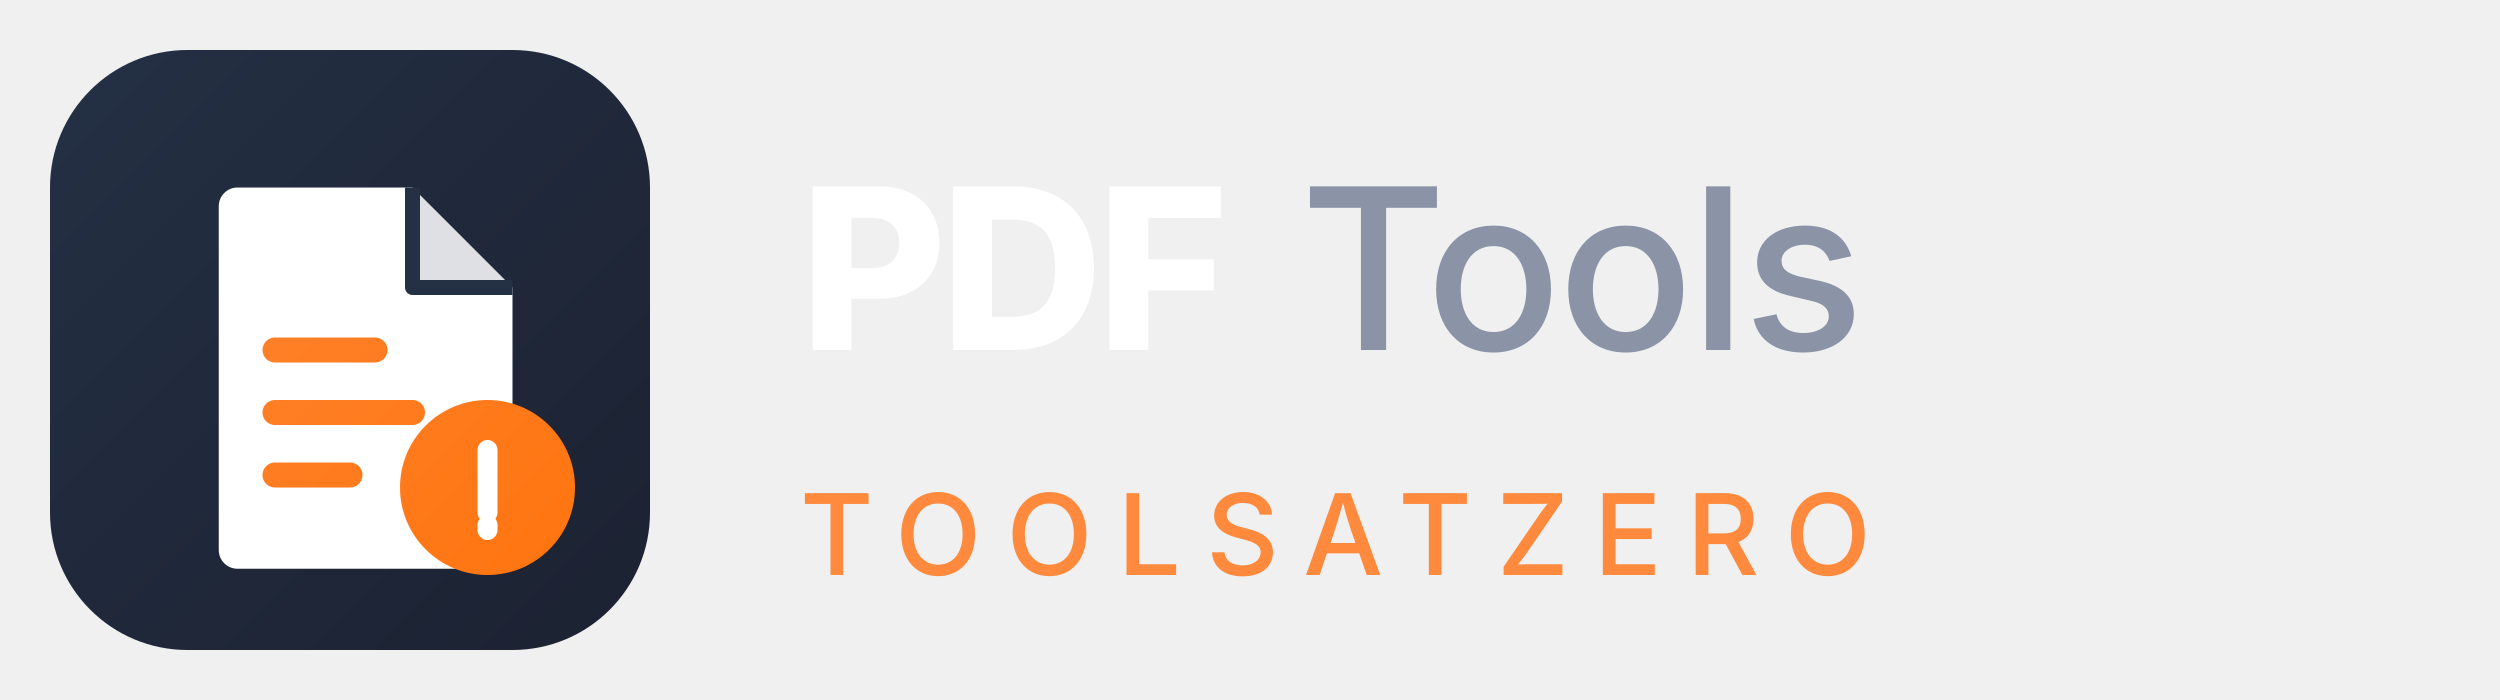
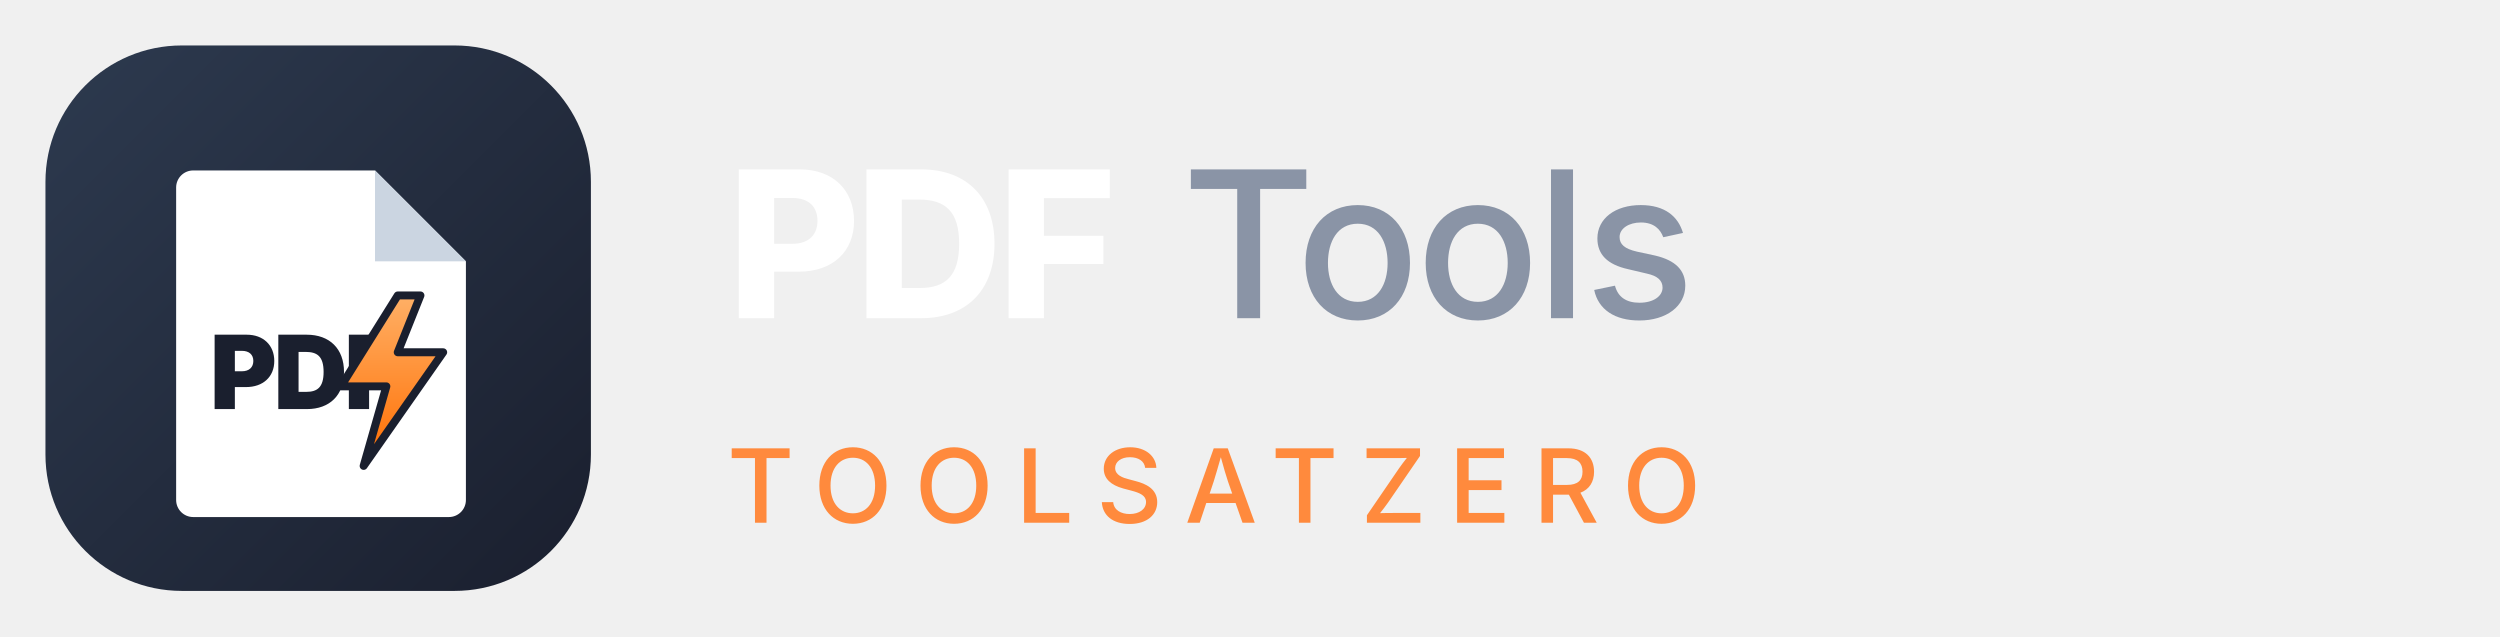
- <svg xmlns="http://www.w3.org/2000/svg" viewBox="0 0 200 56">
+ <svg xmlns="http://www.w3.org/2000/svg" viewBox="0 0 220 56">
  <defs>
-     <linearGradient id="bg" x1="0" y1="0" x2="56" y2="56" gradientUnits="userSpaceOnUse">
-       <stop stop-color="#243044" />
+     <linearGradient id="bg" x1="0" y1="0" x2="48" y2="48" gradientUnits="userSpaceOnUse">
+       <stop stop-color="#2d3a4f" />
      <stop offset="1" stop-color="#1a1f2e" />
    </linearGradient>
-     <linearGradient id="accent" x1="0" y1="0" x2="56" y2="56" gradientUnits="userSpaceOnUse">
-       <stop stop-color="#ff8a3d" />
+     <linearGradient id="spark" x1="0" y1="0" x2="0" y2="1" gradientUnits="objectBoundingBox">
+       <stop stop-color="#ffb066" />
      <stop offset="1" stop-color="#ff6d00" />
    </linearGradient>
  </defs>
  <g transform="translate(4,4)">
-     <rect width="48" height="48" rx="11" fill="url(#bg)" />
-     <path d="M15 11h14l8 8v21a1.5 1.5 0 0 1-1.5 1.5H15a1.5 1.5 0 0 1-1.5-1.5v-27.5A1.5 1.5 0 0 1 15 11z" fill="#ffffff" />
-     <path d="M29 11v8h8" fill="none" stroke="#243044" stroke-width="1.2" stroke-linejoin="round" />
-     <path d="M29 11v8h8z" fill="rgba(36,48,68,0.15)" />
-     <path d="M18 24h8M18 29h11M18 34h6" stroke="url(#accent)" stroke-width="2" stroke-linecap="round" />
-     <circle cx="35" cy="35" r="7" fill="url(#accent)" />
-     <path d="M35 32v5M35 38v0.4" stroke="#fff" stroke-width="1.6" stroke-linecap="round" />
+     <rect width="48" height="48" rx="12" fill="url(#bg)" />
+     <path d="M13 11h16l8 8v21a1.5 1.5 0 0 1-1.5 1.5H13a1.5 1.5 0 0 1-1.5-1.5v-27.5A1.5 1.5 0 0 1 13 11z" fill="#ffffff" />
+     <path d="M29 11v8h8L29 11z" fill="#cbd5e1" />
+     <text x="23" y="32" text-anchor="middle" font-family="Inter, system-ui, sans-serif" font-size="9" font-weight="900" fill="#1a1f2e" letter-spacing="-0.3">PDF</text>
+     <path d="M31 22l-5 8h4l-2 7 7-10h-4l2-5z" fill="url(#spark)" stroke="#1a1f2e" stroke-width="0.7" stroke-linejoin="round" />
  </g>
-   <g transform="translate(64,0)" fill="#ffffff">
-     <text x="0" y="28" font-family="Inter, system-ui, sans-serif" font-size="18" font-weight="800" letter-spacing="-0.5">PDF</text>
+   <g transform="translate(64,0)">
+     <text x="0" y="28" font-family="Inter, system-ui, sans-serif" font-size="18" font-weight="800" letter-spacing="-0.5" fill="#ffffff">PDF</text>
    <text x="40" y="28" font-family="Inter, system-ui, sans-serif" font-size="18" font-weight="500" letter-spacing="-0.3" fill="#8a94a6">Tools</text>
    <text x="0" y="46" font-family="Inter, system-ui, sans-serif" font-size="9" font-weight="500" letter-spacing="2" fill="#ff8a3d">TOOLSATZERO</text>
  </g>
</svg>
